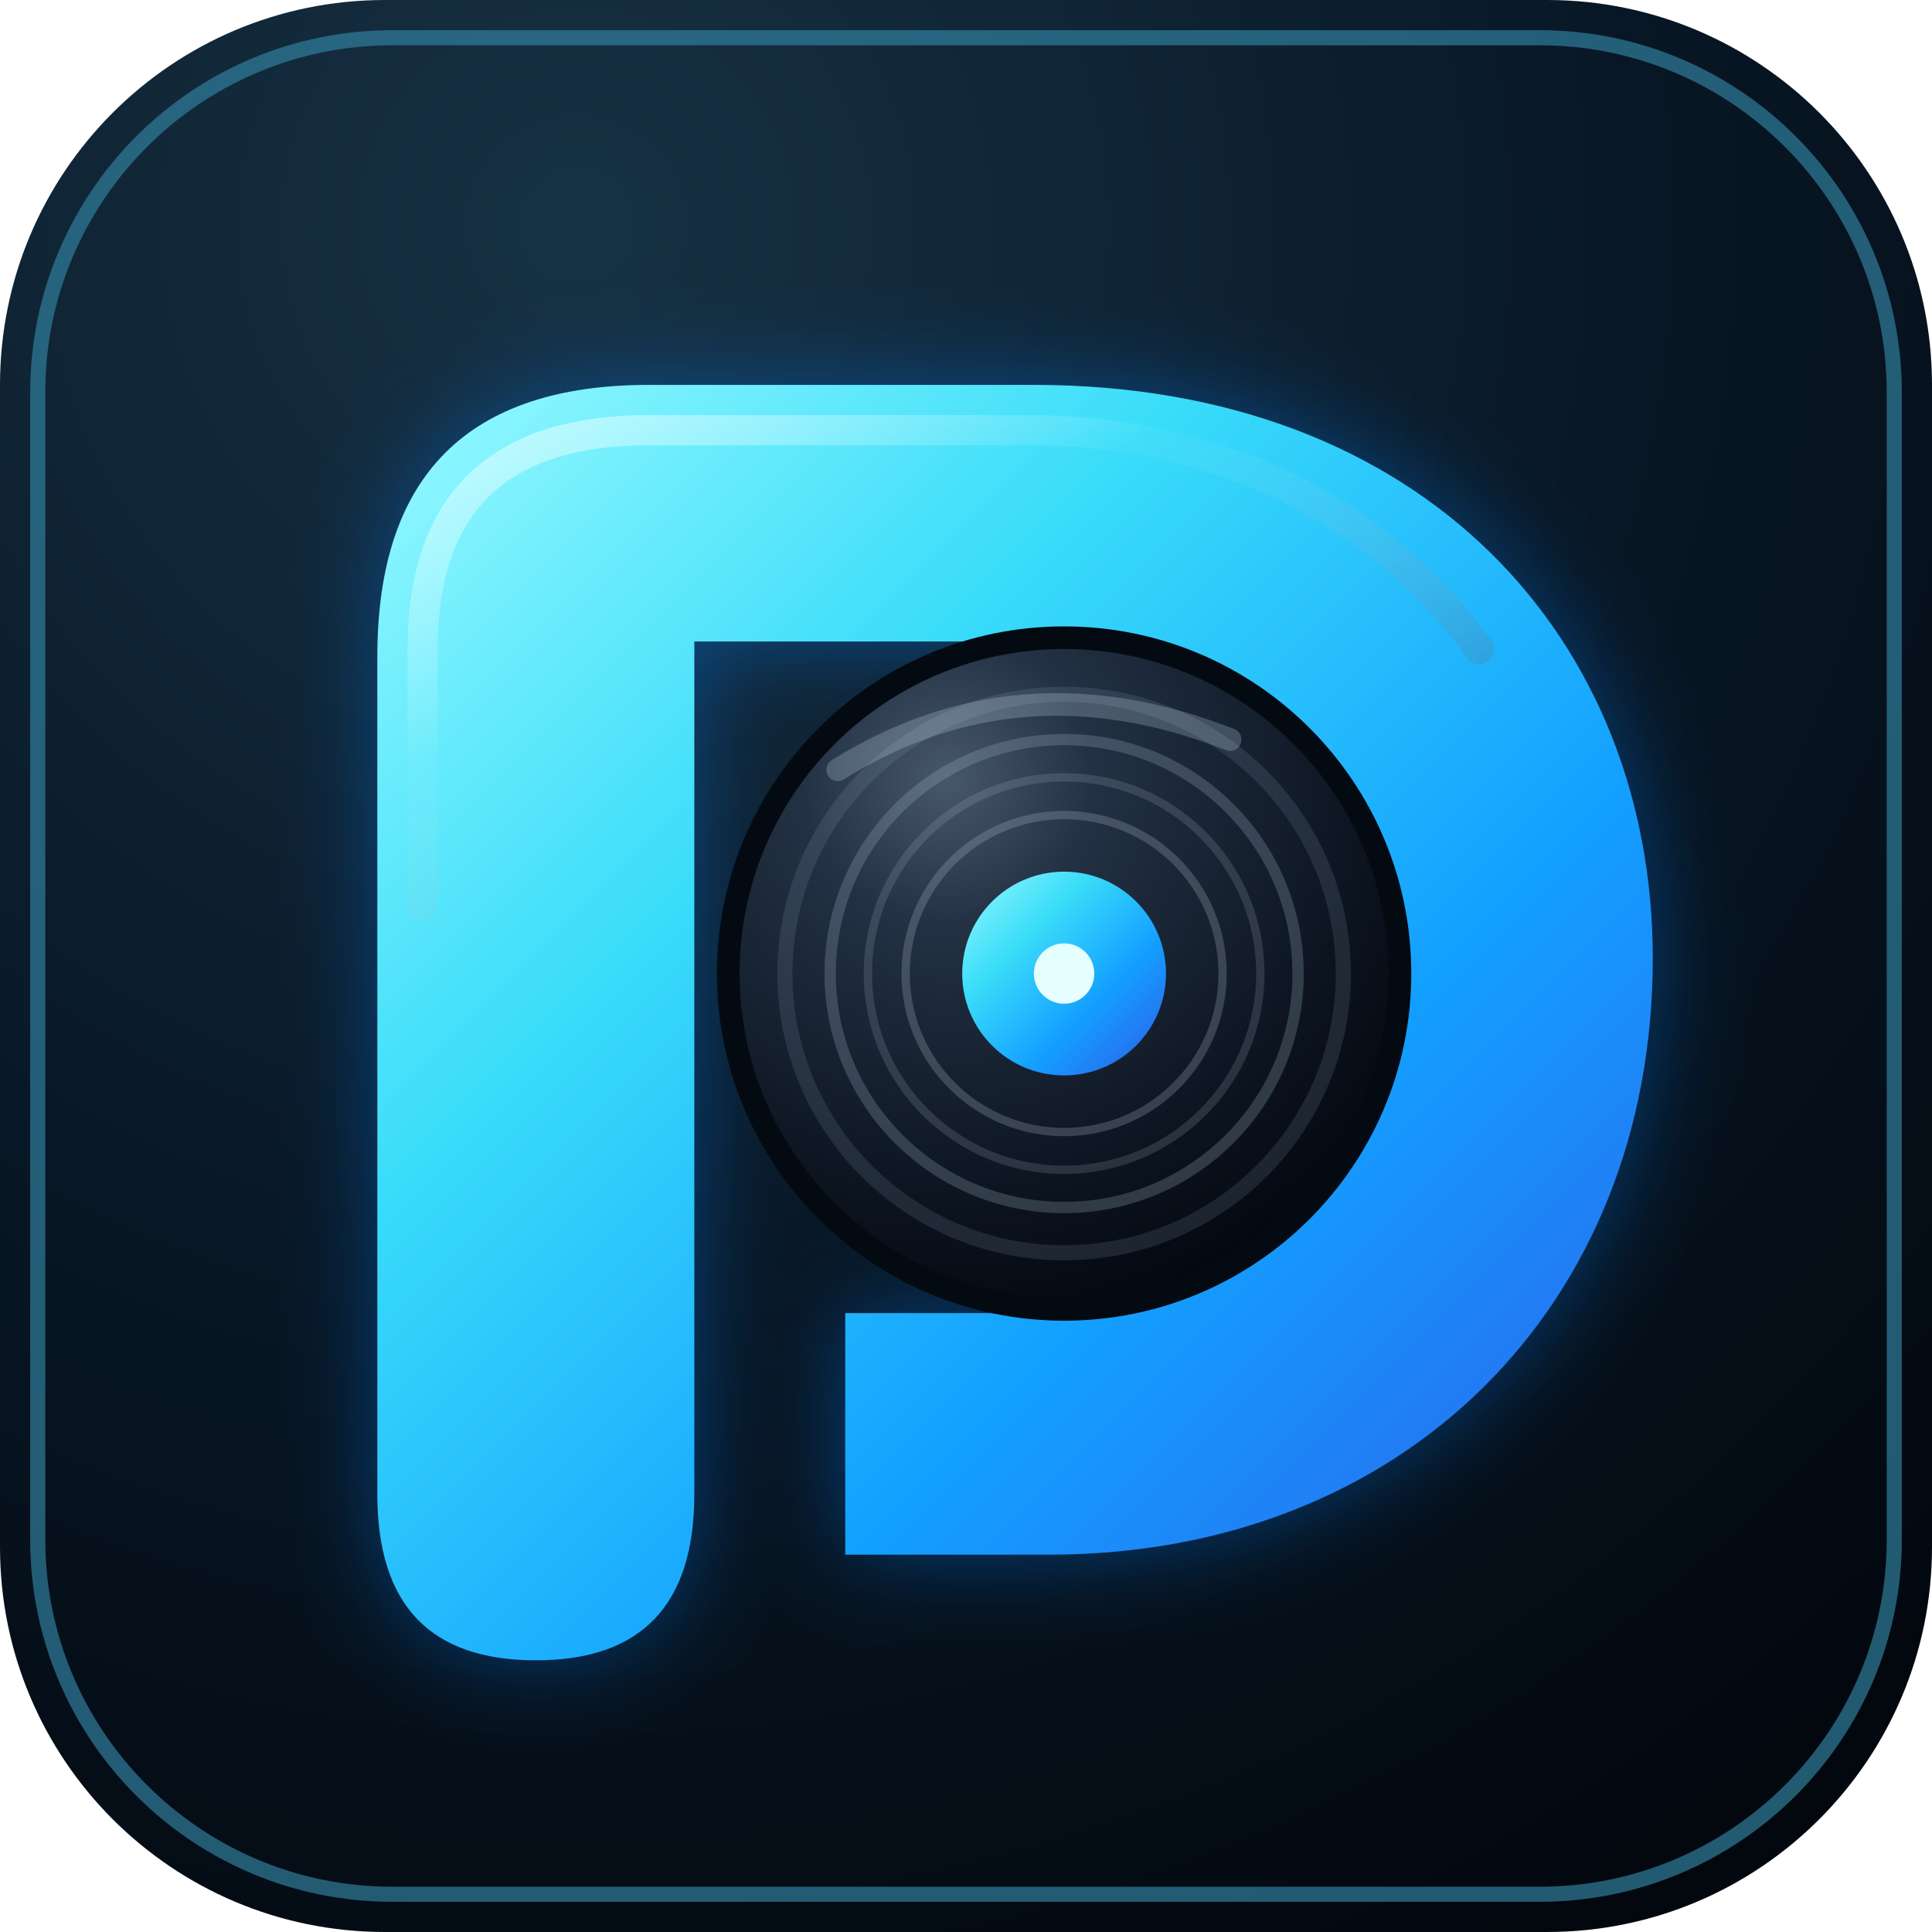
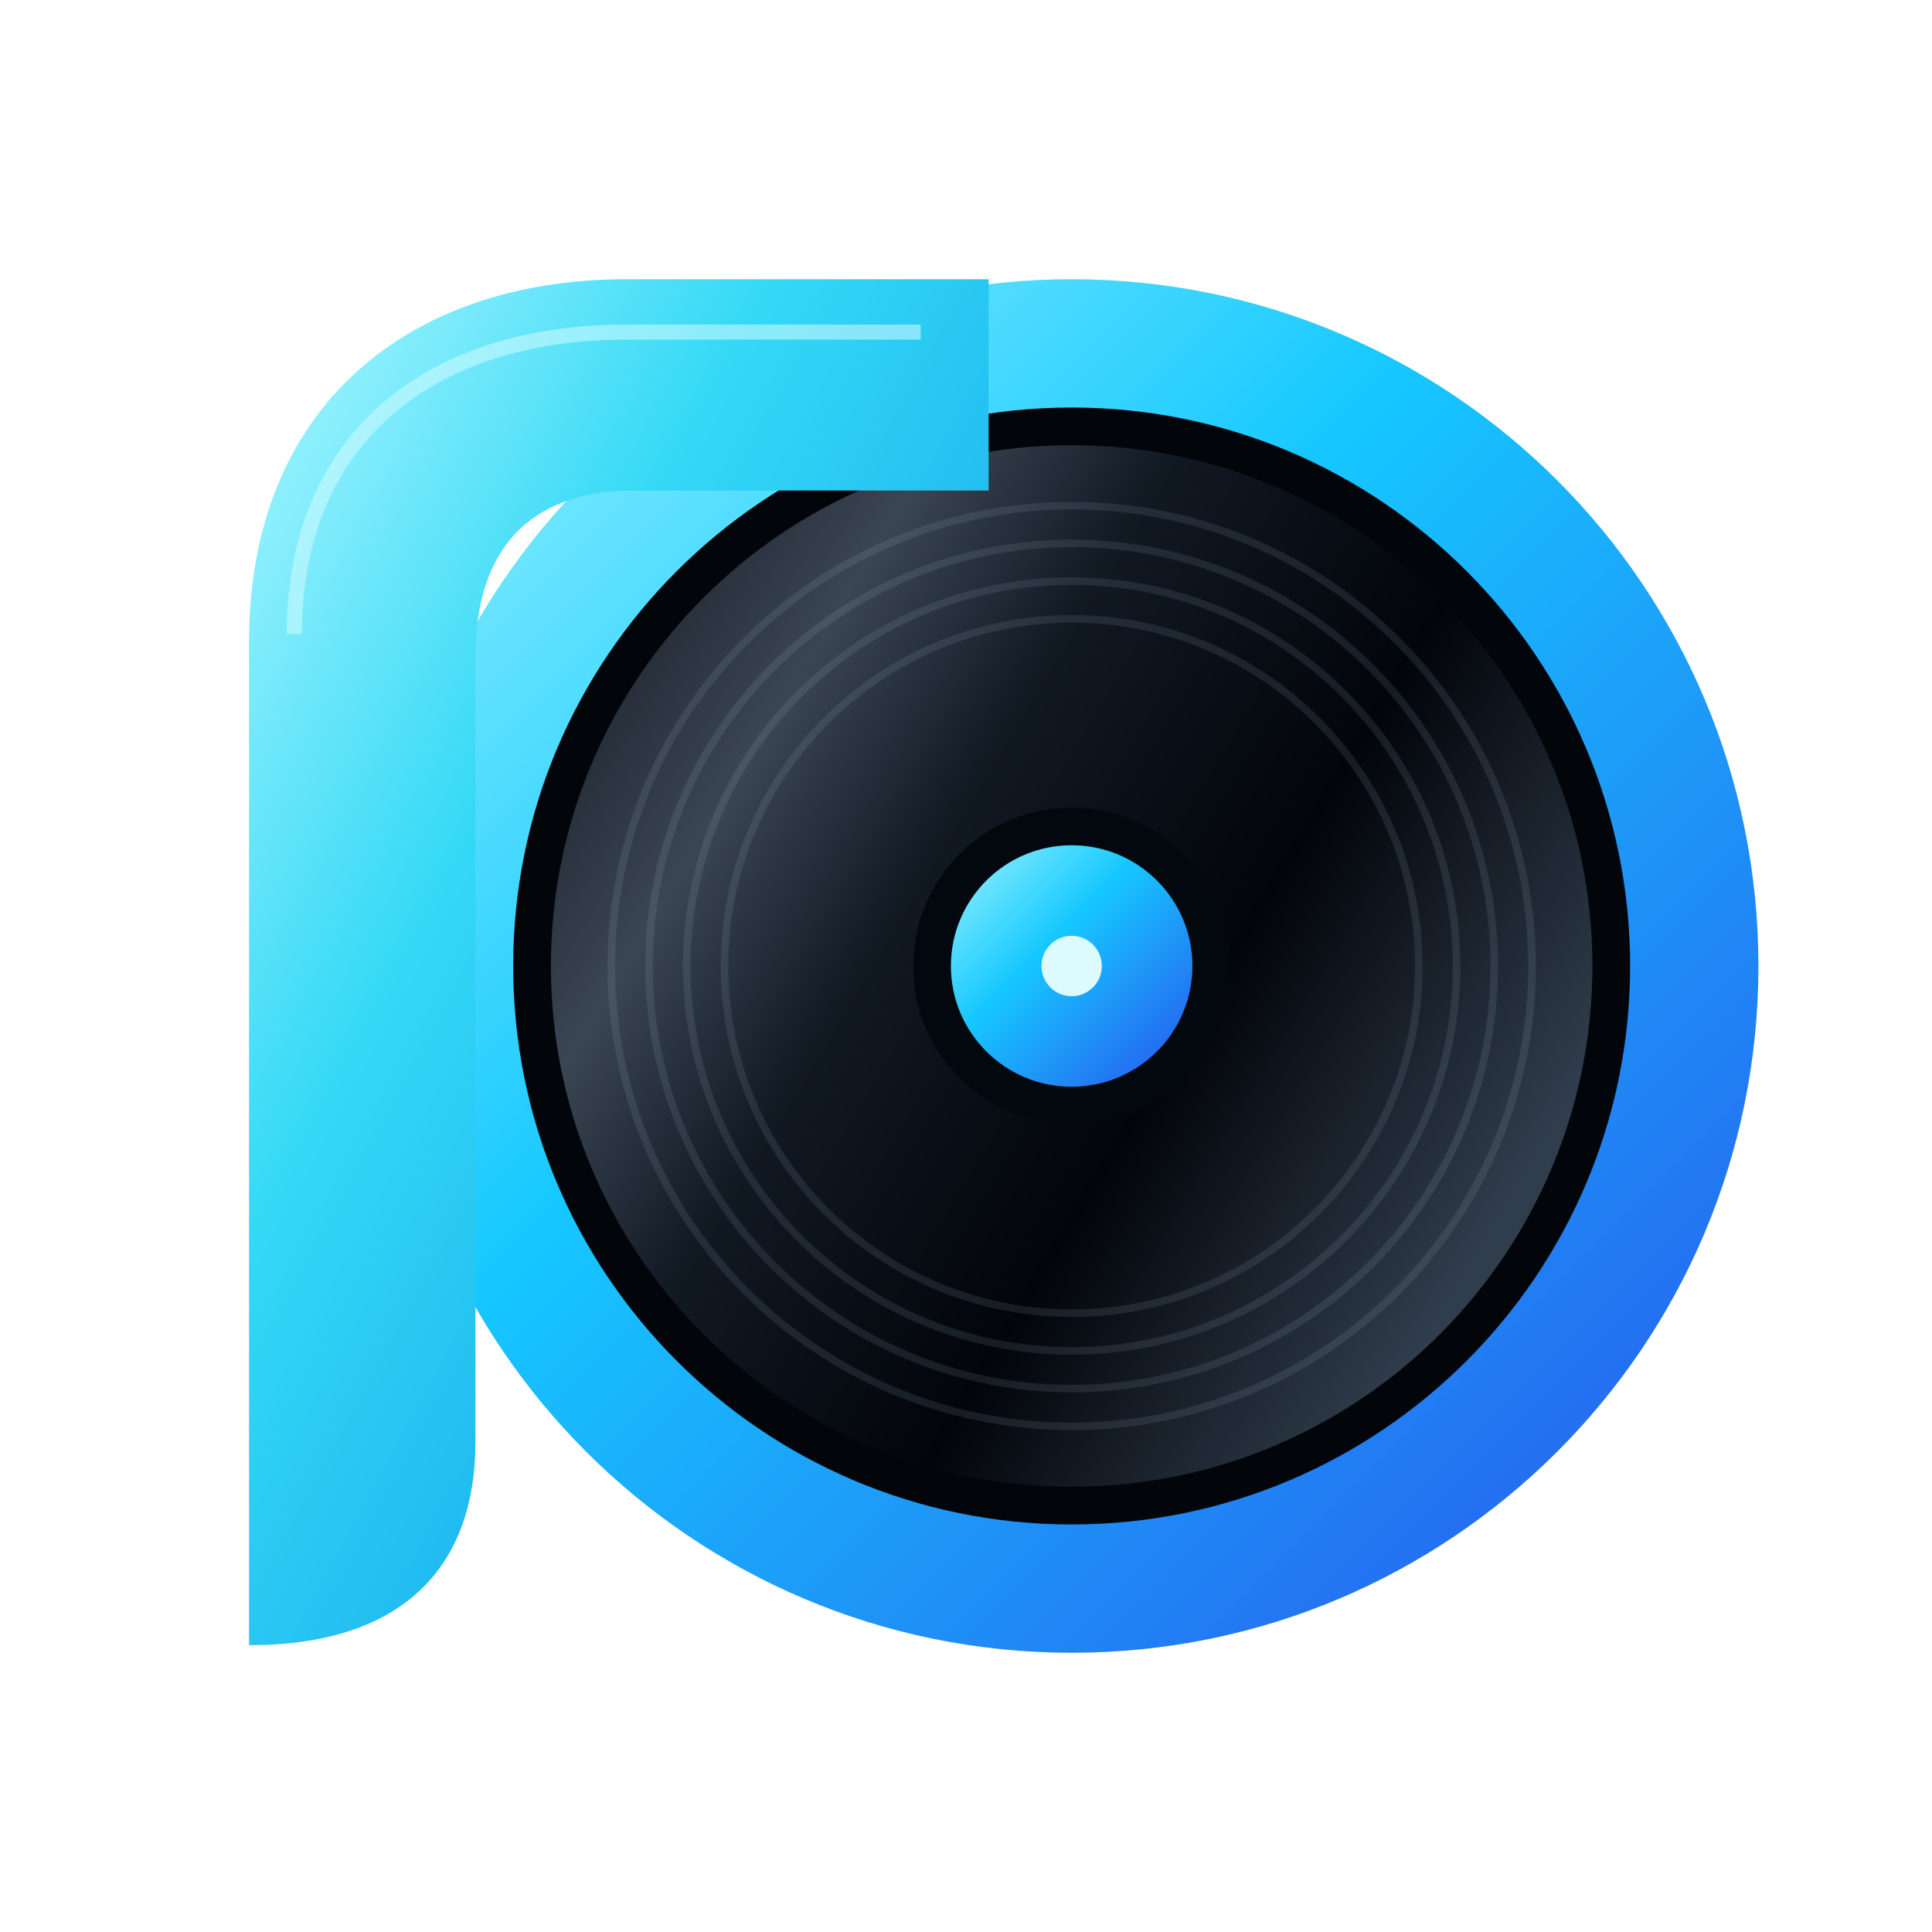
- <svg xmlns="http://www.w3.org/2000/svg" viewBox="0 0 256 256" role="img" aria-label="Padawan DJ logo">
+ <svg xmlns="http://www.w3.org/2000/svg" viewBox="0 0 256 256" role="img" aria-label="Padawan DJ vinyl logo">
  <defs>
-     <radialGradient id="base" cx="30%" cy="12%" r="100%">
-       <stop stop-color="#173245" />
-       <stop offset=".55" stop-color="#081725" />
-       <stop offset="1" stop-color="#03080f" />
-     </radialGradient>
-     <linearGradient id="blue" x1="0" y1="0" x2="1" y2="1">
-       <stop stop-color="#98faff" />
-       <stop offset=".32" stop-color="#39dcf9" />
-       <stop offset=".65" stop-color="#139fff" />
-       <stop offset="1" stop-color="#3059e8" />
+     <linearGradient id="rim" x1="0" y1="0" x2="1" y2="1">
+       <stop stop-color="#9bf5ff" />
+       <stop offset=".4" stop-color="#16c8ff" />
+       <stop offset="1" stop-color="#2853ed" />
    </linearGradient>
-     <linearGradient id="rim" x1="0" y1="0" x2="1" y2="1">
-       <stop stop-color="#e0fdff" stop-opacity=".7" />
-       <stop offset=".35" stop-color="#e0fdff" stop-opacity=".04" />
-       <stop offset="1" stop-color="#042040" stop-opacity=".4" />
+     <linearGradient id="record" x1="0" y1="0" x2="1" y2=".6">
+       <stop stop-color="#0b1018" />
+       <stop offset=".27" stop-color="#3b4653" />
+       <stop offset=".44" stop-color="#111923" />
+       <stop offset=".7" stop-color="#02050a" />
+       <stop offset="1" stop-color="#303d4c" />
    </linearGradient>
-     <radialGradient id="vinyl" cx="32%" cy="20%" r="90%">
-       <stop stop-color="#48586c" />
-       <stop offset=".25" stop-color="#233144" />
-       <stop offset=".72" stop-color="#0c1420" />
-       <stop offset="1" stop-color="#02060d" />
-     </radialGradient>
-     <filter id="halo" x="-50%" y="-50%" width="200%" height="200%">
-       <feGaussianBlur stdDeviation="6" />
-     </filter>
+     <linearGradient id="stem" x1="0" y1="0" x2="1" y2="1">
+       <stop stop-color="#b0f8ff" />
+       <stop offset=".35" stop-color="#35d9f6" />
+       <stop offset="1" stop-color="#008ee8" />
+     </linearGradient>
  </defs>
-   <rect width="256" height="256" rx="51" fill="url(#base)" />
-   <rect x="5" y="5" width="246" height="246" rx="47" stroke="#3282a2" stroke-opacity=".67" stroke-width="2" fill="none" />
-   <path d="M50 198V87Q50 51 86 51H137C189 51 219 85 219 127C219 173 186 206 139 206H112V174H137C167 174 186 155 186 129C186 102 168 85 137 85H92V198Q92 220 71 220Q50 220 50 198Z" fill="#1079ef" opacity=".42" filter="url(#halo)" />
-   <path d="M50 198V87Q50 51 86 51H137C189 51 219 85 219 127C219 173 186 206 139 206H112V174H137C167 174 186 155 186 129C186 102 168 85 137 85H92V198Q92 220 71 220Q50 220 50 198Z" fill="url(#blue)" />
-   <path d="M56 120V86Q56 57 86 57H136C162 57 183 68 196 86" fill="none" stroke="url(#rim)" stroke-width="4" stroke-linecap="round" />
-   <circle cx="141" cy="129" r="46" fill="#030a12" />
-   <circle cx="141" cy="129" r="43" fill="url(#vinyl)" />
-   <circle cx="141" cy="129" r="37" stroke="#9ab2c5" stroke-opacity=".15" stroke-width="2" fill="none" />
-   <circle cx="141" cy="129" r="31" stroke="#a5bacb" stroke-opacity=".25" stroke-width="1.5" fill="none" />
-   <circle cx="141" cy="129" r="26" stroke="#b4c1ce" stroke-opacity=".18" stroke-width="1.1" fill="none" />
-   <circle cx="141" cy="129" r="21" stroke="#b4c1ce" stroke-opacity=".25" stroke-width="1.1" fill="none" />
-   <path d="M111 102Q135 87 163 98" fill="none" stroke="#d8f4ff" stroke-opacity=".22" stroke-width="3" stroke-linecap="round" />
-   <circle cx="141" cy="129" r="13.5" fill="url(#blue)" />
-   <circle cx="141" cy="129" r="4" fill="#e5ffff" />
+   <circle cx="142" cy="128" r="91" fill="url(#rim)" />
+   <circle cx="142" cy="128" r="74" fill="#02060b" />
+   <circle cx="142" cy="128" r="69" fill="url(#record)" />
+   <g fill="none" stroke="#a3bbce" stroke-opacity=".13">
+     <circle cx="142" cy="128" r="61" />
+     <circle cx="142" cy="128" r="56" />
+     <circle cx="142" cy="128" r="51" />
+     <circle cx="142" cy="128" r="46" />
+   </g>
+   <path d="M33 218V85c0-31 21-48 50-48h48v28H84c-14 0-21 8-21 22v104c0 17-10 27-30 27Z" fill="url(#stem)" />
+   <path d="M39 84c0-26 18-40 44-40h39" fill="none" stroke="#d1fbff" stroke-opacity=".55" stroke-width="2" />
+   <circle cx="142" cy="128" r="21" fill="#03080e" />
+   <circle cx="142" cy="128" r="16" fill="url(#rim)" />
+   <circle cx="142" cy="128" r="4" fill="#ddfbff" />
</svg>
